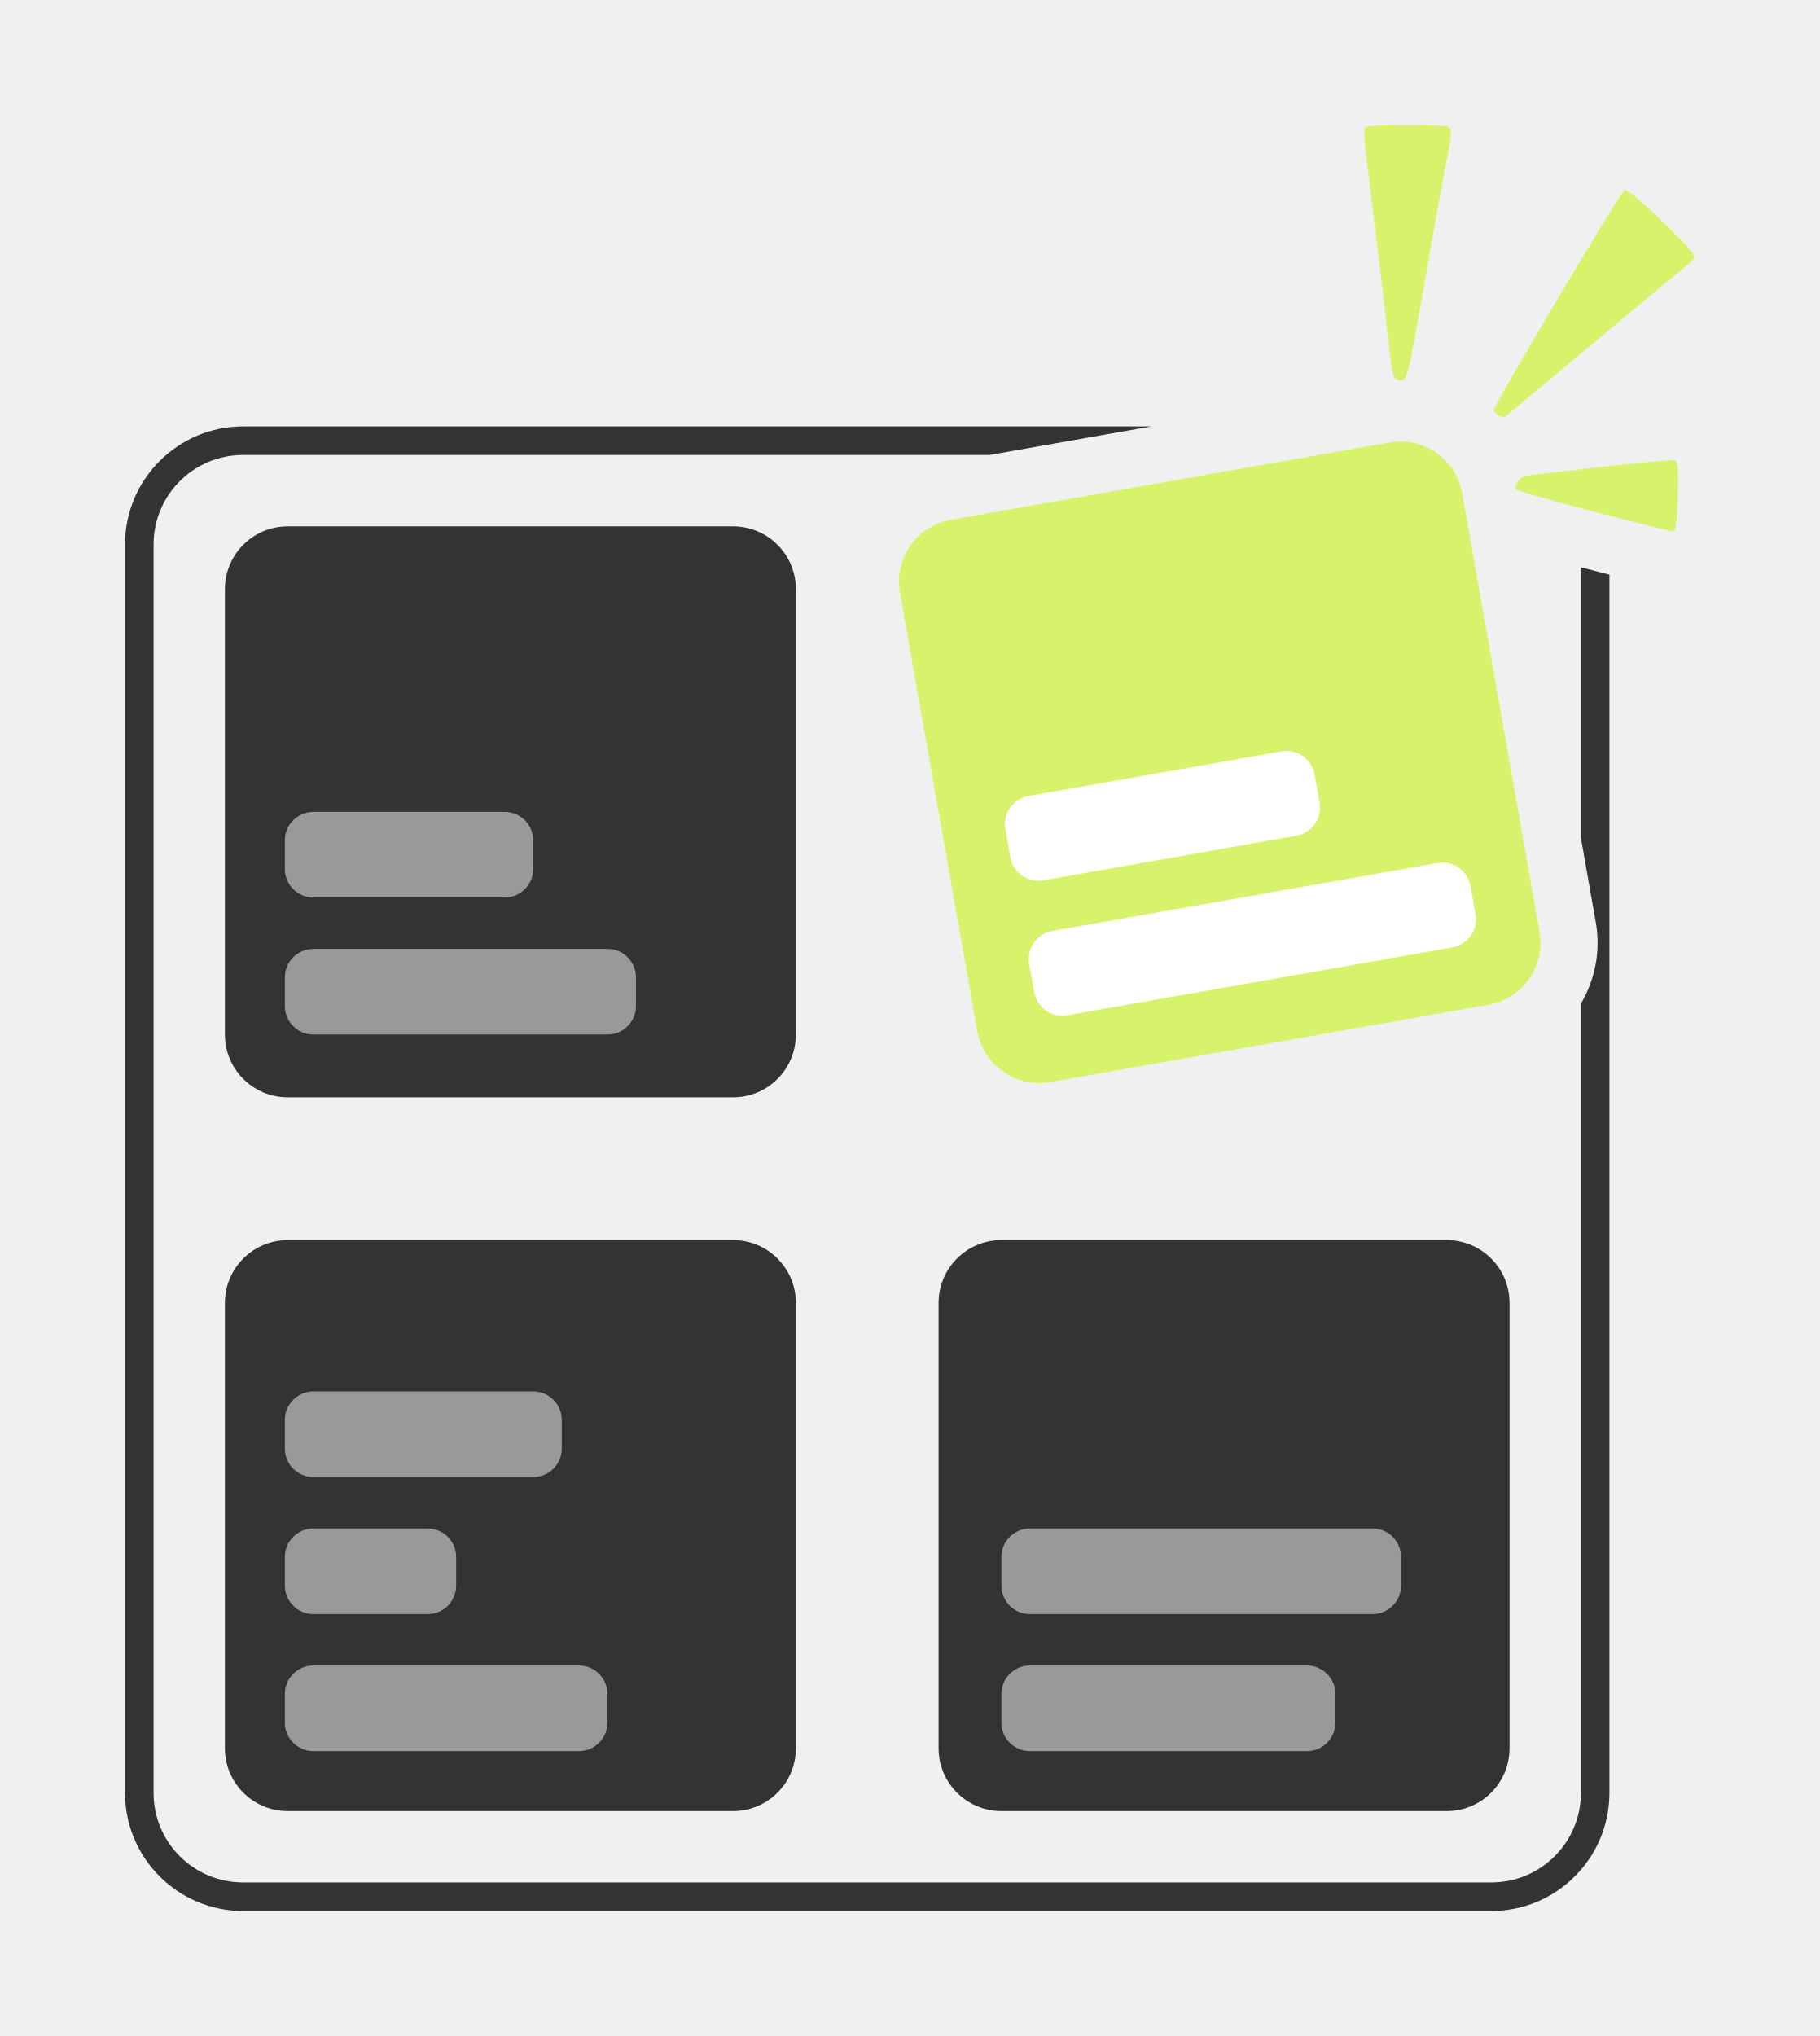
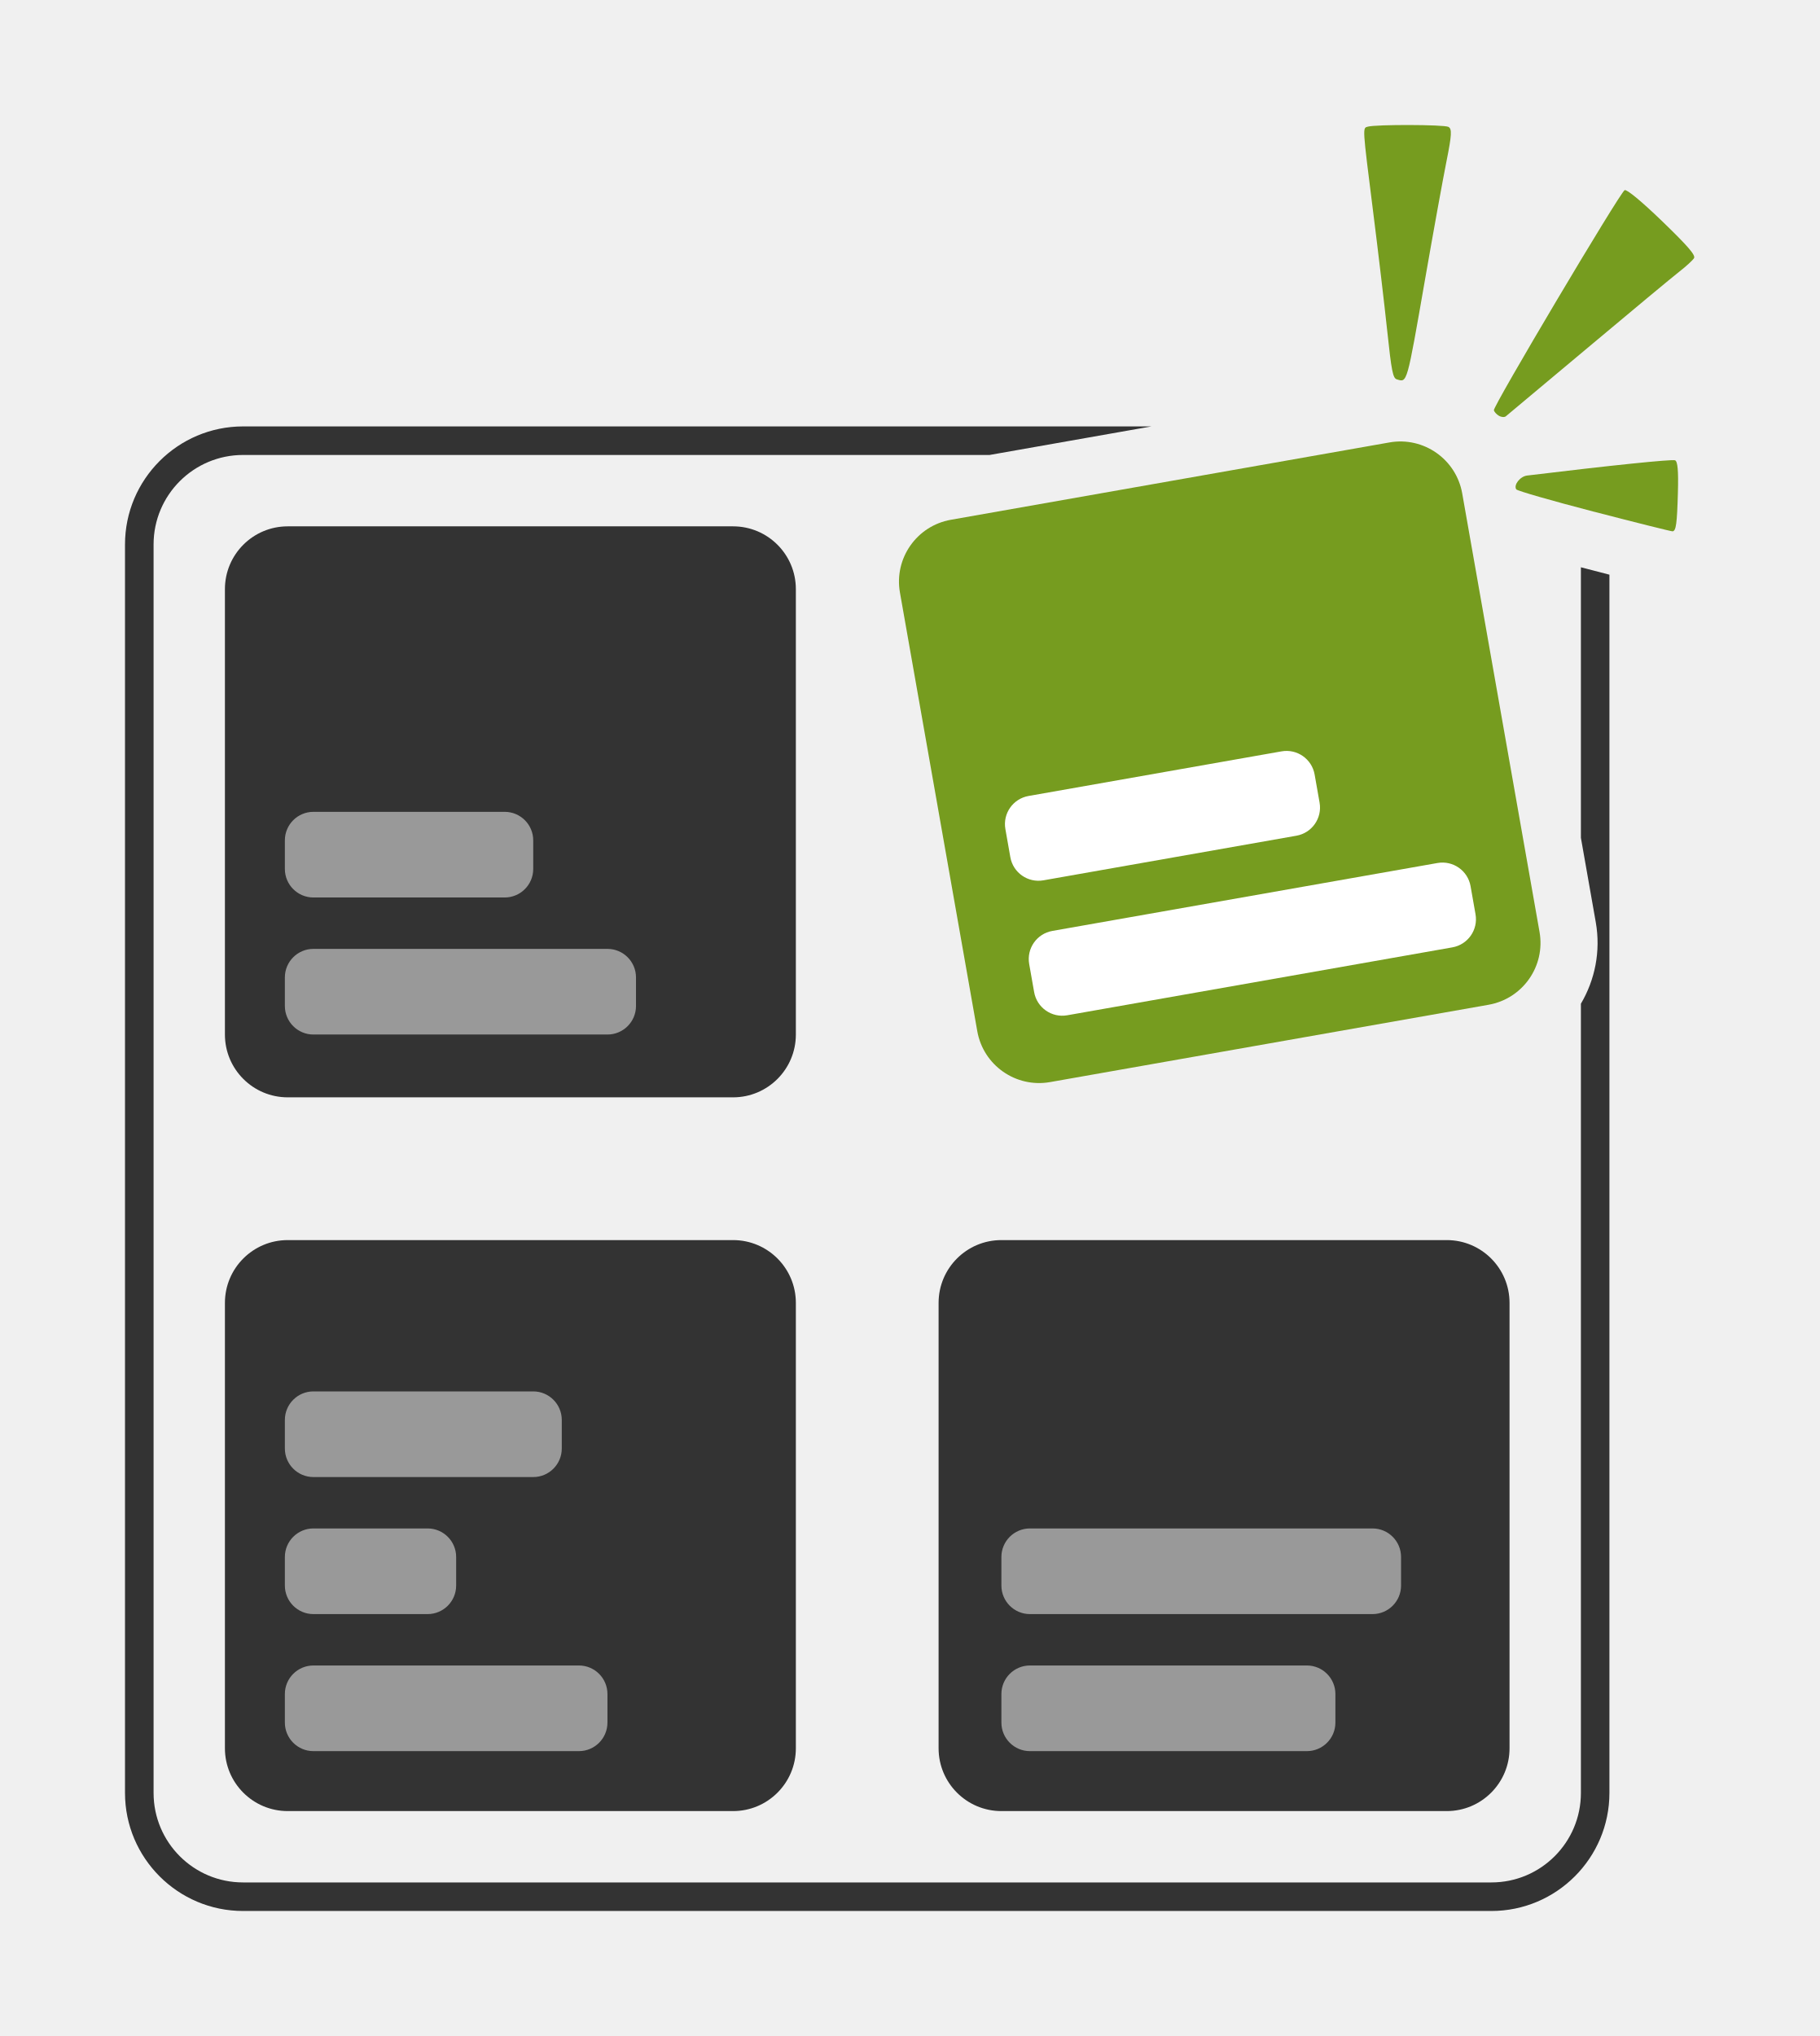
<svg xmlns="http://www.w3.org/2000/svg" viewBox="196.211 91.642 637.289 713.137">
  <g>
    <rect x="275" y="276" width="200" height="200" rx="22" ry="22" fill="#333" />
    <rect x="275" y="526" width="200" height="200" rx="22" ry="22" fill="#333" />
    <rect x="525" y="526" width="200" height="200" rx="22" ry="22" fill="#333" />
  </g>
  <g>
    <rect x="296" y="424" width="123" height="30" rx="10" ry="10" fill="#999" />
    <rect x="296" y="376" width="87" height="30" rx="10" ry="10" fill="#999" />
    <rect x="296" y="675" width="113" height="30" rx="10" ry="10" fill="#999" />
    <rect x="296" y="627" width="60" height="30" rx="10" ry="10" fill="#999" />
    <rect x="547" y="675" width="117" height="30" rx="10" ry="10" fill="#999" />
    <rect x="547" y="627" width="140" height="30" rx="10" ry="10" fill="#999" />
    <rect x="296" y="579" width="97" height="30" rx="10" ry="10" fill="#999" />
  </g>
  <g>
    <g>
-       <rect x="523.48" y="258.64" width="200" height="200" rx="22" ry="22" transform="translate(-52.8 113.71) rotate(-10)" fill="#d7f36b" />
+       <rect x="523.48" y="258.64" width="200" height="200" rx="22" ry="22" transform="translate(-52.8 113.71) rotate(-10)" fill="#769c1f" />
      <rect x="556.41" y="405.59" width="157" height="30" rx="10" ry="10" transform="translate(-63.39 116.64) rotate(-10)" fill="#fff" />
      <rect x="548.43" y="362.4" width="110" height="30" rx="10" ry="10" transform="translate(-56.37 110.52) rotate(-10)" fill="#fff" />
    </g>
-     <path d="M754.69,270.91c-14.7-3.82-27-7.35-27.33-7.86-1.02-1.53,1.34-4.54,3.79-4.84,29.23-3.55,50.82-5.77,51.84-5.34.91.38,1.2,3.68.99,11.26-.3,10.98-.65,13.47-1.86,13.62-.38.05-12.72-3.03-27.42-6.85Z" fill="#d7f36b" fill-rule="evenodd" />
-     <path d="M721.31,237.29c-.82-.47-1.63-1.35-1.8-1.94-.36-1.33,44.11-76.18,45.81-77.1.72-.39,5.95,3.93,13.18,10.91,9.02,8.72,11.77,11.9,11.12,12.92-.47.75-2.77,2.86-5.12,4.69-2.35,1.83-16.8,13.83-32.1,26.67s-28.22,23.65-28.71,24.03c-.48.38-1.56.3-2.38-.17Z" fill="#d7f36b" fill-rule="evenodd" />
-     <path d="M685.52,224.52c-1.38-.42-1.87-2.87-3.36-16.94-.96-9.05-3.17-27.73-4.91-41.51-3.84-30.53-3.78-29.55-1.87-30.07,2.92-.8,26.6-.74,28.2.08,1.31.67,1.18,2.85-.67,12.07-1.24,6.2-4.62,24.8-7.5,41.33-6.46,37.04-6.22,36.16-9.9,35.03Z" fill="#d7f36b" fill-rule="evenodd" />
+     <path d="M754.69,270.91c-14.7-3.82-27-7.35-27.33-7.86-1.02-1.53,1.34-4.54,3.79-4.84,29.23-3.55,50.82-5.77,51.84-5.34.91.38,1.2,3.68.99,11.26-.3,10.98-.65,13.47-1.86,13.62-.38.05-12.72-3.03-27.42-6.85Z" fill="#769c1f" fill-rule="evenodd" />
+     <path d="M721.31,237.29c-.82-.47-1.63-1.35-1.8-1.94-.36-1.33,44.11-76.18,45.81-77.1.72-.39,5.95,3.93,13.18,10.91,9.02,8.72,11.77,11.9,11.12,12.92-.47.75-2.77,2.86-5.12,4.69-2.35,1.83-16.8,13.83-32.1,26.67s-28.22,23.65-28.71,24.03c-.48.38-1.56.3-2.38-.17Z" fill="#769c1f" fill-rule="evenodd" />
+     <path d="M685.52,224.52c-1.38-.42-1.87-2.87-3.36-16.94-.96-9.05-3.17-27.73-4.91-41.51-3.84-30.53-3.78-29.55-1.87-30.07,2.92-.8,26.6-.74,28.2.08,1.31.67,1.18,2.85-.67,12.07-1.24,6.2-4.62,24.8-7.5,41.33-6.46,37.04-6.22,36.16-9.9,35.03Z" fill="#769c1f" fill-rule="evenodd" />
  </g>
  <g>
    <path d="M750,290.35v94.75l5.2,29.51c1.81,10.24-.29,20.28-5.2,28.6v276.43c0,17.32-14.04,31.35-31.35,31.35h-437.29c-17.32,0-31.35-14.04-31.35-31.35v-437.29c0-17.32,14.04-31.35,31.35-31.35h261.5l56.71-10h-318.22c-22.8,0-41.35,18.55-41.35,41.35v437.29c0,22.8,18.55,41.35,41.35,41.35h437.29c22.8,0,41.35-18.55,41.35-41.35v-426.71c-2.89-.74-6.19-1.6-10-2.59Z" fill="#333" />
  </g>
</svg>
